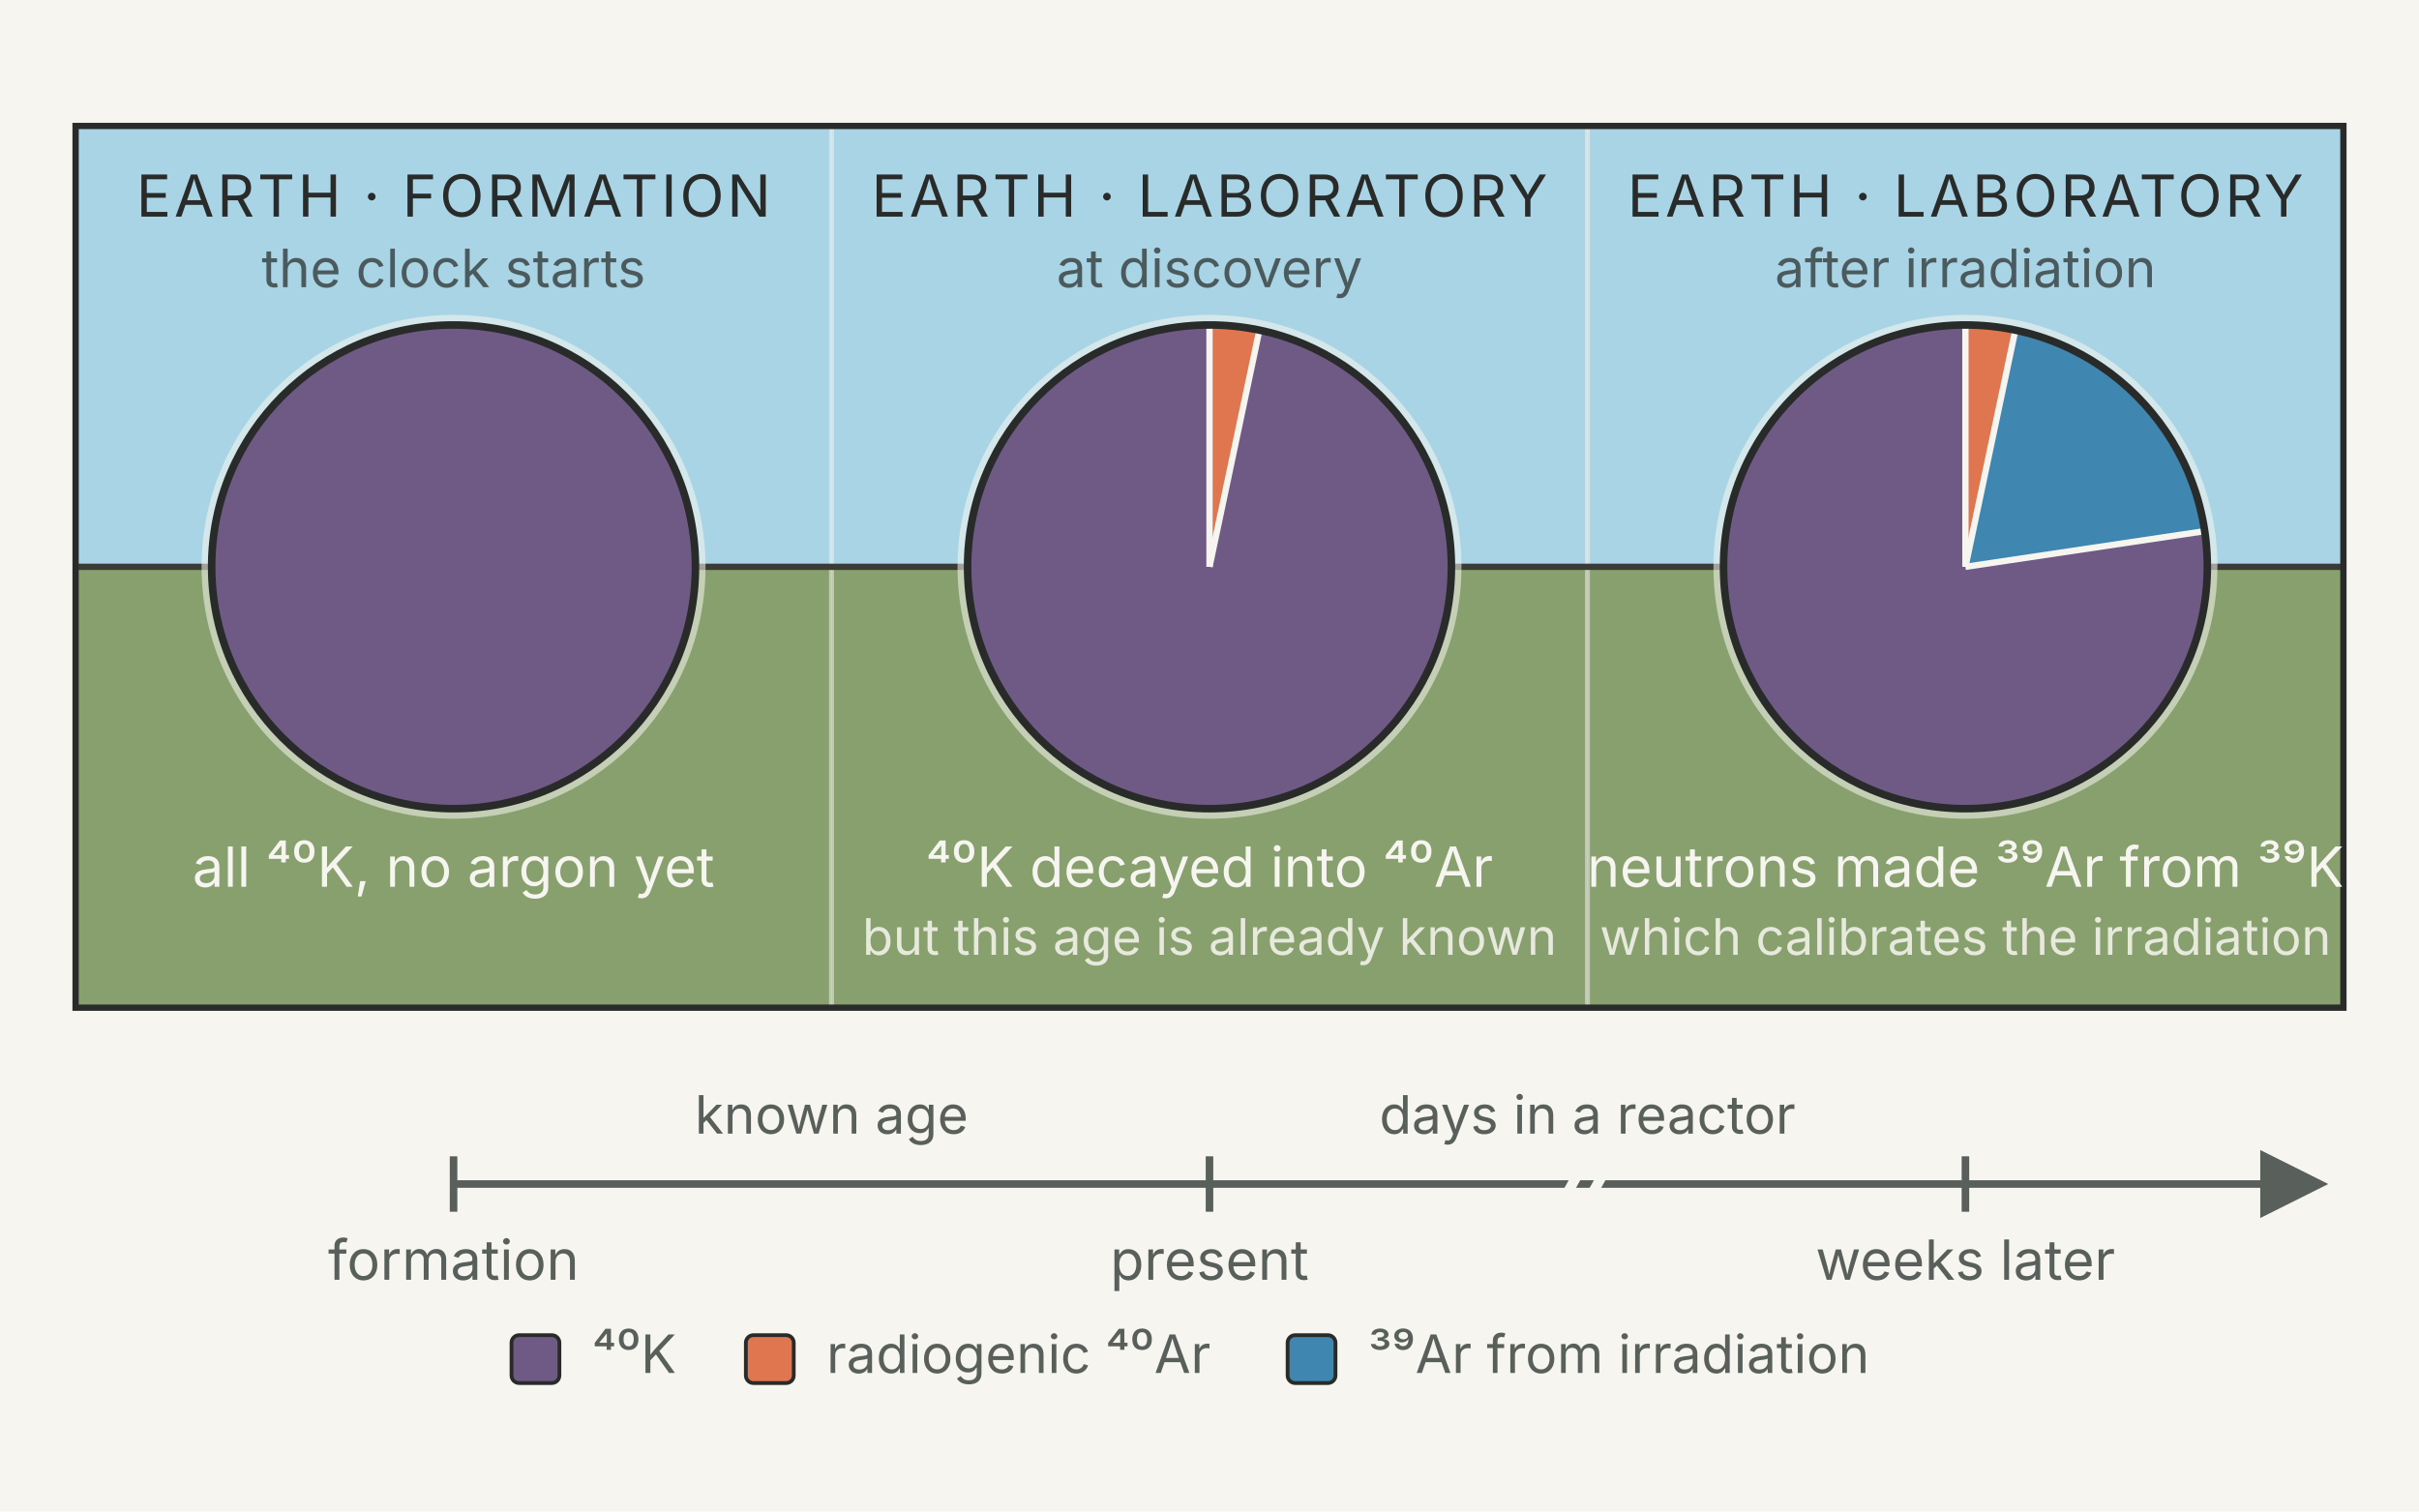
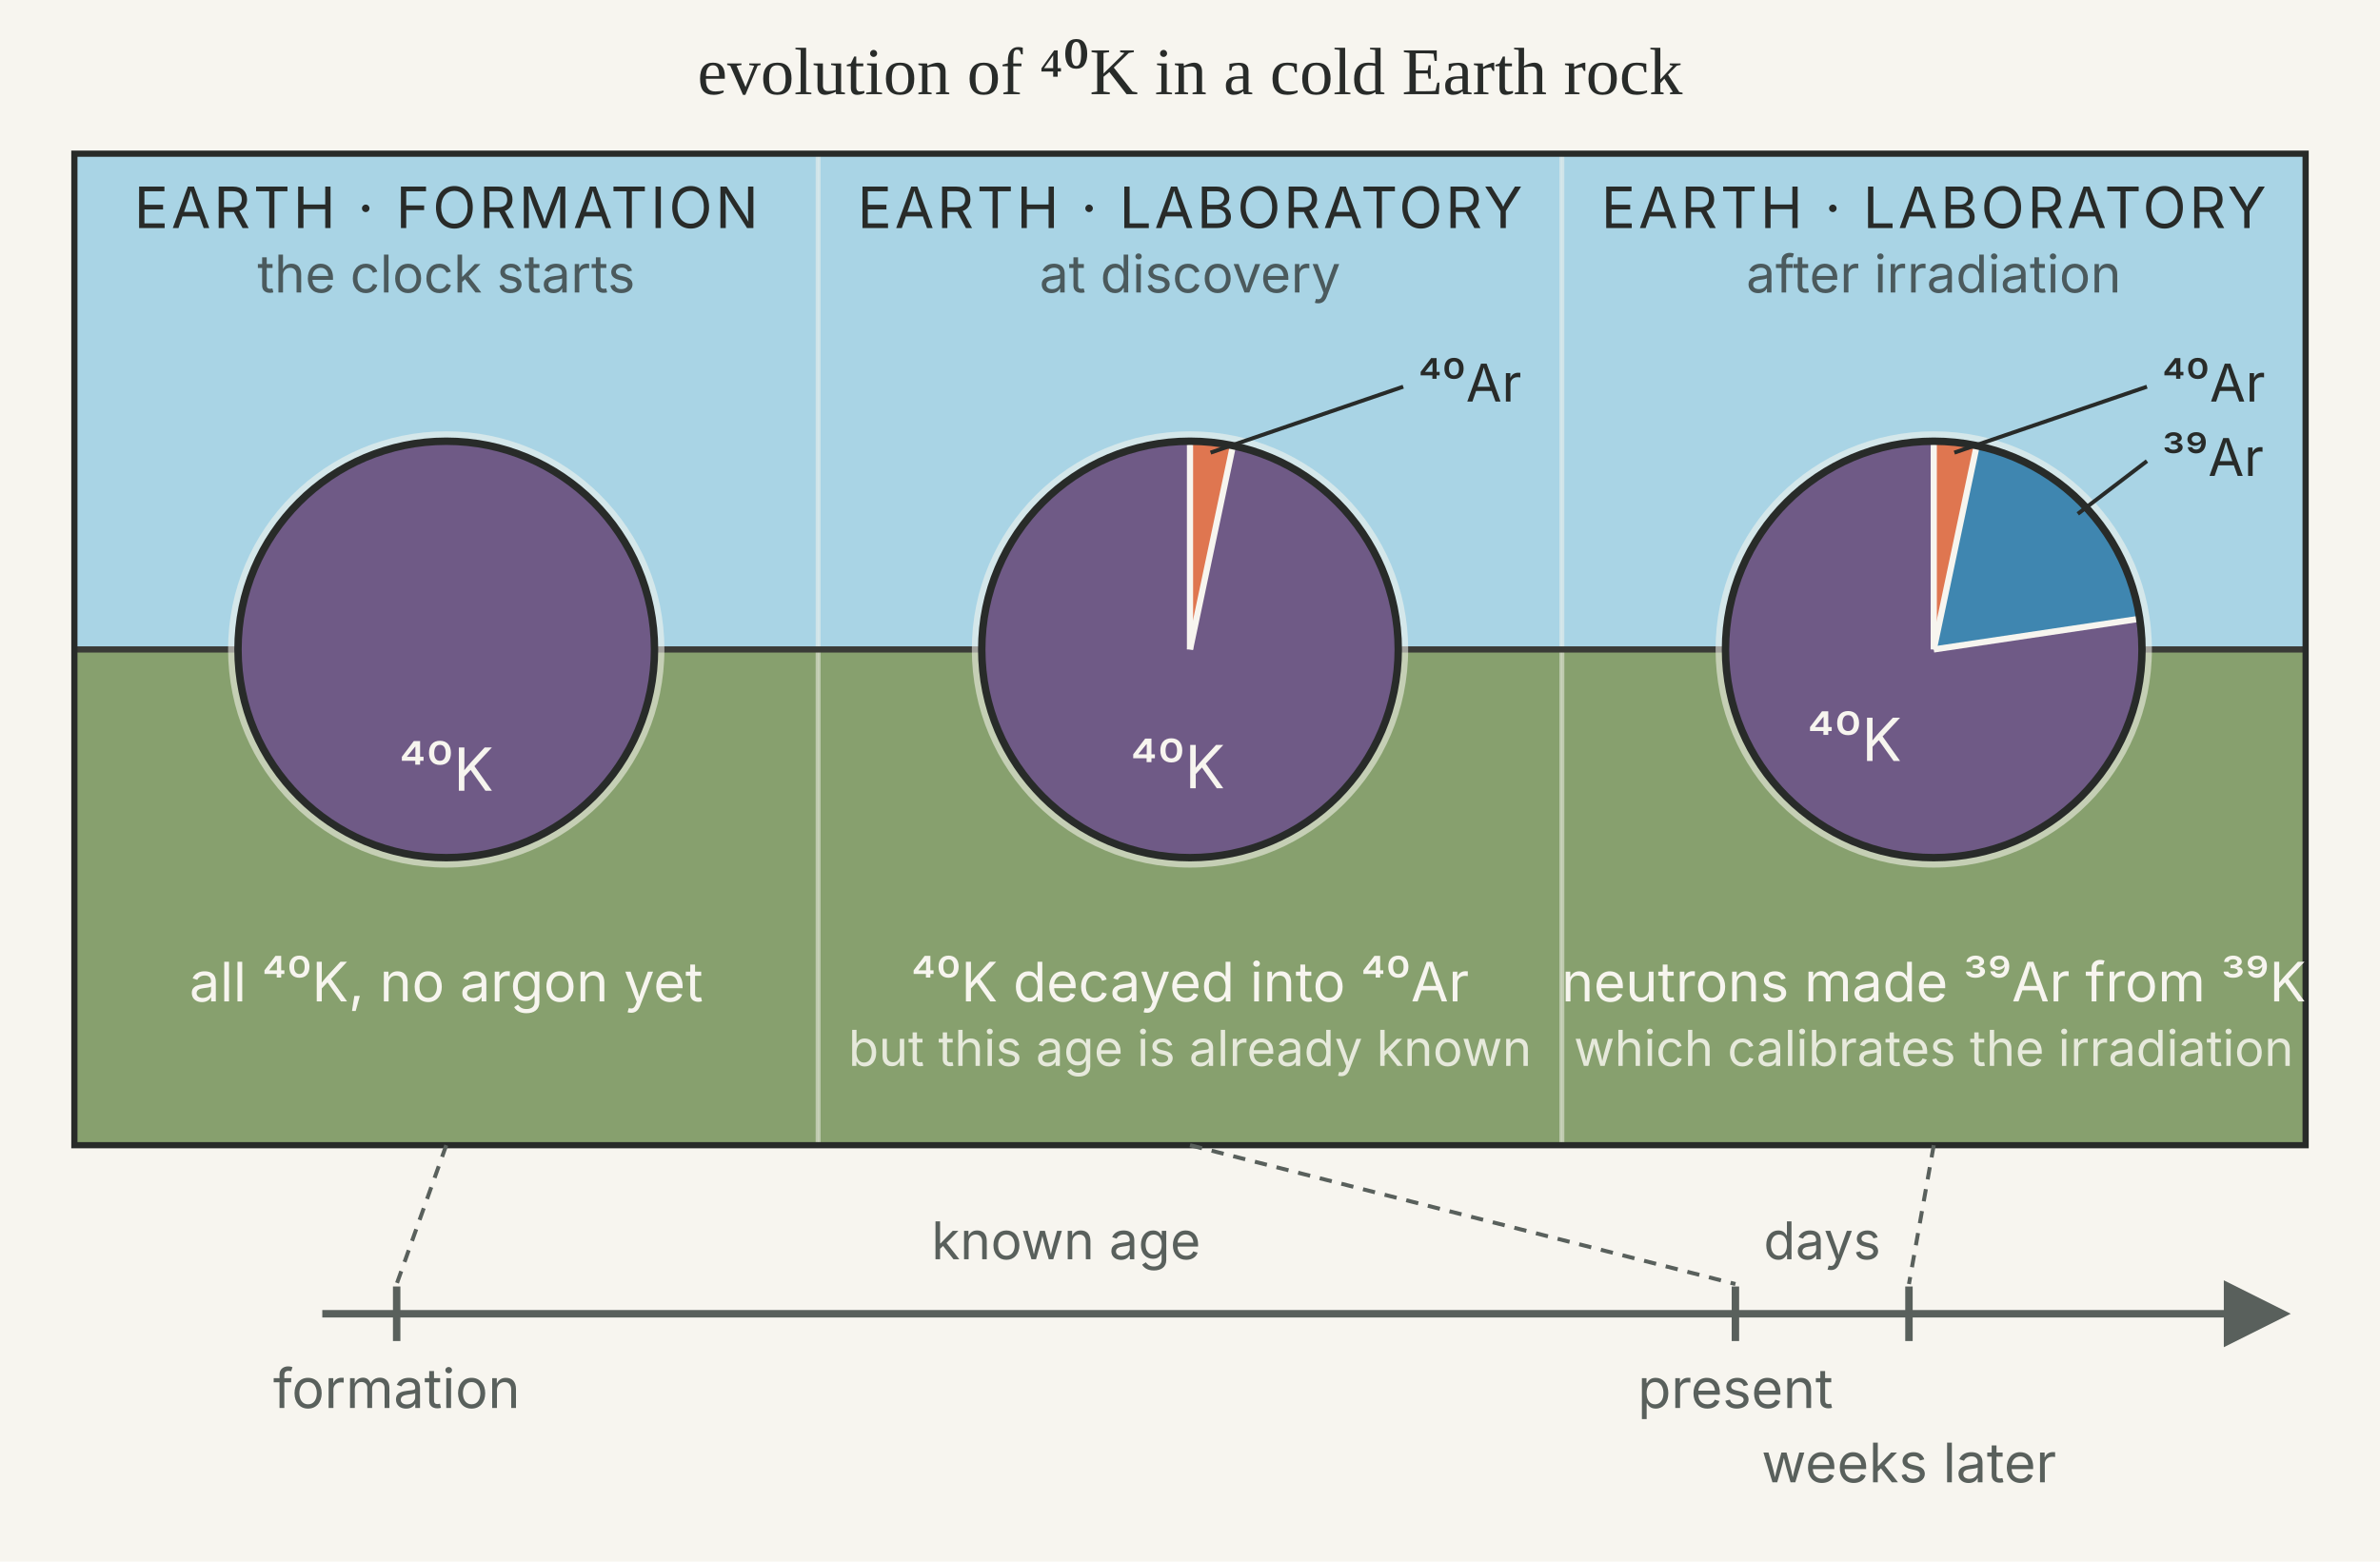
- <svg xmlns="http://www.w3.org/2000/svg" viewBox="0 0 960 600" role="img" aria-labelledby="title description">
-   <rect width="960" height="600" fill="#f7f5ef" />
+ <svg xmlns="http://www.w3.org/2000/svg" viewBox="0 0 960 630" role="img" aria-labelledby="title description">
+   <rect width="960" height="630" fill="#f7f5ef" />
+   <text x="480" y="38" text-anchor="middle" fill="#282b29" font-family="Georgia, 'Times New Roman', serif" font-size="27">evolution of ⁴⁰K in a cold Earth rock</text>
  <g font-family="Inter, Arial, sans-serif">
-     <rect x="30" y="50" width="300" height="175" fill="#a9d4e5" />
-     <rect x="30" y="225" width="300" height="175" fill="#87a06e" />
-     <rect x="330" y="50" width="300" height="175" fill="#a9d4e5" />
-     <rect x="330" y="225" width="300" height="175" fill="#87a06e" />
-     <rect x="630" y="50" width="300" height="175" fill="#a9d4e5" />
-     <rect x="630" y="225" width="300" height="175" fill="#87a06e" />
-     <line x1="330" y1="50" x2="330" y2="400" stroke="#f7f5ef" stroke-opacity="0.5" stroke-width="2" />
-     <line x1="630" y1="50" x2="630" y2="400" stroke="#f7f5ef" stroke-opacity="0.5" stroke-width="2" />
-     <line x1="30" y1="225" x2="930" y2="225" stroke="#3a3b37" stroke-width="2.5" />
-     <rect x="30" y="50" width="900" height="350" fill="none" stroke="#282b29" stroke-width="2.5" />
-     <text x="180" y="86" text-anchor="middle" fill="#282b29" font-size="23" letter-spacing="1.2">EARTH · FORMATION</text>
-     <text x="180" y="114" text-anchor="middle" fill="#282b29" fill-opacity="0.72" font-size="21">the clock starts</text>
-     <circle cx="180.0" cy="225.0" r="100" fill="#f7f5ef" fill-opacity="0.55" />
-     <circle cx="180.0" cy="225.0" r="96" fill="#6f5a86" />
-     <circle cx="180.0" cy="225.0" r="96" fill="none" stroke="#282b29" stroke-width="3" />
-     <text x="180" y="352" text-anchor="middle" fill="#f7f5ef" font-size="22">all ⁴⁰K, no argon yet</text>
-     <text x="480" y="86" text-anchor="middle" fill="#282b29" font-size="23" letter-spacing="1.2">EARTH · LABORATORY</text>
-     <text x="480" y="114" text-anchor="middle" fill="#282b29" fill-opacity="0.72" font-size="21">at discovery</text>
-     <circle cx="480.0" cy="225.0" r="100" fill="#f7f5ef" fill-opacity="0.55" />
-     <path d="M480.0 225.0 L480.00 129.00 A96 96 0 0 1 499.80 131.06 Z" fill="#df7650" />
-     <path d="M480.0 225.0 L499.80 131.06 A96 96 0 1 1 480.00 129.00 Z" fill="#6f5a86" />
-     <line x1="480.0" y1="225.0" x2="480.00" y2="129.00" stroke="#f7f5ef" stroke-width="2.5" />
-     <line x1="480.0" y1="225.0" x2="499.80" y2="131.06" stroke="#f7f5ef" stroke-width="2.5" />
-     <circle cx="480.0" cy="225.0" r="96" fill="none" stroke="#282b29" stroke-width="3" />
-     <text x="480" y="352" text-anchor="middle" fill="#f7f5ef" font-size="22">⁴⁰K decayed into ⁴⁰Ar</text>
-     <text x="480" y="379" text-anchor="middle" fill="#f7f5ef" fill-opacity="0.85" font-size="20">but this age is already known</text>
-     <text x="780" y="86" text-anchor="middle" fill="#282b29" font-size="23" letter-spacing="1.2">EARTH · LABORATORY</text>
-     <text x="780" y="114" text-anchor="middle" fill="#282b29" fill-opacity="0.72" font-size="21">after irradiation</text>
-     <circle cx="780.0" cy="225.0" r="100" fill="#f7f5ef" fill-opacity="0.55" />
-     <path d="M780.0 225.0 L780.00 129.00 A96 96 0 0 1 799.80 131.06 Z" fill="#df7650" />
-     <path d="M780.0 225.0 L799.80 131.06 A96 96 0 0 1 874.95 210.84 Z" fill="#3f86b0" />
-     <path d="M780.0 225.0 L874.95 210.84 A96 96 0 1 1 780.00 129.00 Z" fill="#6f5a86" />
-     <line x1="780.0" y1="225.0" x2="780.00" y2="129.00" stroke="#f7f5ef" stroke-width="2.5" />
-     <line x1="780.0" y1="225.0" x2="799.80" y2="131.06" stroke="#f7f5ef" stroke-width="2.5" />
-     <line x1="780.0" y1="225.0" x2="874.95" y2="210.84" stroke="#f7f5ef" stroke-width="2.5" />
-     <circle cx="780.0" cy="225.0" r="96" fill="none" stroke="#282b29" stroke-width="3" />
-     <text x="780" y="352" text-anchor="middle" fill="#f7f5ef" font-size="22">neutrons made ³⁹Ar from ³⁹K</text>
-     <text x="780" y="379" text-anchor="middle" fill="#f7f5ef" fill-opacity="0.85" font-size="20">which calibrates the irradiation</text>
+     <rect x="30" y="62" width="300" height="200" fill="#a9d4e5" />
+     <rect x="30" y="262" width="300" height="200" fill="#87a06e" />
+     <rect x="330" y="62" width="300" height="200" fill="#a9d4e5" />
+     <rect x="330" y="262" width="300" height="200" fill="#87a06e" />
+     <rect x="630" y="62" width="300" height="200" fill="#a9d4e5" />
+     <rect x="630" y="262" width="300" height="200" fill="#87a06e" />
+     <line x1="330" y1="62" x2="330" y2="462" stroke="#f7f5ef" stroke-opacity="0.5" stroke-width="2" />
+     <line x1="630" y1="62" x2="630" y2="462" stroke="#f7f5ef" stroke-opacity="0.5" stroke-width="2" />
+     <line x1="30" y1="262" x2="930" y2="262" stroke="#3a3b37" stroke-width="2.5" />
+     <rect x="30" y="62" width="900" height="400" fill="none" stroke="#282b29" stroke-width="2.5" />
+     <text x="180" y="92" text-anchor="middle" fill="#282b29" font-size="23" letter-spacing="1.2">EARTH · FORMATION</text>
+     <text x="180" y="118" text-anchor="middle" fill="#282b29" fill-opacity="0.72" font-size="21">the clock starts</text>
+     <circle cx="180.0" cy="262.0" r="88" fill="#f7f5ef" fill-opacity="0.55" />
+     <circle cx="180.0" cy="262.0" r="84" fill="#6f5a86" />
+     <circle cx="180.0" cy="262.0" r="84" fill="none" stroke="#282b29" stroke-width="3" />
+     <text x="180" y="319" text-anchor="middle" fill="#f7f5ef" font-size="24">⁴⁰K</text>
+     <text x="180" y="404" text-anchor="middle" fill="#f7f5ef" font-size="22">all ⁴⁰K, no argon yet</text>
+     <text x="480" y="92" text-anchor="middle" fill="#282b29" font-size="23" letter-spacing="1.2">EARTH · LABORATORY</text>
+     <text x="480" y="118" text-anchor="middle" fill="#282b29" fill-opacity="0.72" font-size="21">at discovery</text>
+     <circle cx="480.0" cy="262.0" r="88" fill="#f7f5ef" fill-opacity="0.55" />
+     <path d="M480.0 262.0 L480.00 178.00 A84 84 0 0 1 497.32 179.81 Z" fill="#df7650" />
+     <path d="M480.0 262.0 L497.32 179.81 A84 84 0 1 1 480.00 178.00 Z" fill="#6f5a86" />
+     <line x1="480.0" y1="262.0" x2="480.00" y2="178.00" stroke="#f7f5ef" stroke-width="2.5" />
+     <line x1="480.0" y1="262.0" x2="497.32" y2="179.81" stroke="#f7f5ef" stroke-width="2.5" />
+     <circle cx="480.0" cy="262.0" r="84" fill="none" stroke="#282b29" stroke-width="3" />
+     <line x1="488.3" y1="182.6" x2="566.0" y2="156.0" stroke="#282b29" stroke-width="1.6" />
+     <text x="572.0" y="162.0" fill="#282b29" font-size="21">⁴⁰Ar</text>
+     <text x="475" y="318" text-anchor="middle" fill="#f7f5ef" font-size="24">⁴⁰K</text>
+     <text x="480" y="404" text-anchor="middle" fill="#f7f5ef" font-size="22">⁴⁰K decayed into ⁴⁰Ar</text>
+     <text x="480" y="430" text-anchor="middle" fill="#f7f5ef" fill-opacity="0.85" font-size="20">but this age is already known</text>
+     <text x="780" y="92" text-anchor="middle" fill="#282b29" font-size="23" letter-spacing="1.2">EARTH · LABORATORY</text>
+     <text x="780" y="118" text-anchor="middle" fill="#282b29" fill-opacity="0.72" font-size="21">after irradiation</text>
+     <circle cx="780.0" cy="262.0" r="88" fill="#f7f5ef" fill-opacity="0.55" />
+     <path d="M780.0 262.0 L780.00 178.00 A84 84 0 0 1 797.32 179.81 Z" fill="#df7650" />
+     <path d="M780.0 262.0 L797.32 179.81 A84 84 0 0 1 863.08 249.61 Z" fill="#3f86b0" />
+     <path d="M780.0 262.0 L863.08 249.61 A84 84 0 1 1 780.00 178.00 Z" fill="#6f5a86" />
+     <line x1="780.0" y1="262.0" x2="780.00" y2="178.00" stroke="#f7f5ef" stroke-width="2.5" />
+     <line x1="780.0" y1="262.0" x2="797.32" y2="179.81" stroke="#f7f5ef" stroke-width="2.5" />
+     <line x1="780.0" y1="262.0" x2="863.08" y2="249.61" stroke="#f7f5ef" stroke-width="2.5" />
+     <circle cx="780.0" cy="262.0" r="84" fill="none" stroke="#282b29" stroke-width="3" />
+     <line x1="788.3" y1="182.6" x2="866.0" y2="156.0" stroke="#282b29" stroke-width="1.6" />
+     <text x="872.0" y="162.0" fill="#282b29" font-size="21">⁴⁰Ar</text>
+     <line x1="838.1" y1="207.3" x2="866.0" y2="186.0" stroke="#282b29" stroke-width="1.6" />
+     <text x="872.0" y="192.0" fill="#282b29" font-size="21">³⁹Ar</text>
+     <text x="748" y="307" text-anchor="middle" fill="#f7f5ef" font-size="24">⁴⁰K</text>
+     <text x="780" y="404" text-anchor="middle" fill="#f7f5ef" font-size="22">neutrons made ³⁹Ar from ³⁹K</text>
+     <text x="780" y="430" text-anchor="middle" fill="#f7f5ef" fill-opacity="0.85" font-size="20">which calibrates the irradiation</text>
    <defs>
      <marker id="tarrow" markerWidth="9" markerHeight="9" refX="7" refY="4.5" orient="auto">
        <path d="M0 0 L9 4.5 L0 9 Z" fill="#59605c" />
      </marker>
    </defs>
-     <line x1="180" y1="470" x2="918" y2="470" stroke="#59605c" stroke-width="3" marker-end="url(#tarrow)" />
-     <line x1="180" y1="459" x2="180" y2="481" stroke="#59605c" stroke-width="3" />
-     <text x="180" y="508" text-anchor="middle" fill="#59605c" font-size="22">formation</text>
-     <line x1="480" y1="459" x2="480" y2="481" stroke="#59605c" stroke-width="3" />
-     <text x="480" y="508" text-anchor="middle" fill="#59605c" font-size="22">present</text>
-     <line x1="780" y1="459" x2="780" y2="481" stroke="#59605c" stroke-width="3" />
-     <text x="780" y="508" text-anchor="middle" fill="#59605c" font-size="22">weeks later</text>
-     <text x="330" y="450" text-anchor="middle" fill="#59605c" font-size="21">known age</text>
-     <line x1="619" y1="479" x2="629" y2="461" stroke="#f7f5ef" stroke-width="4" />
-     <line x1="629" y1="479" x2="639" y2="461" stroke="#f7f5ef" stroke-width="4" />
-     <text x="630" y="450" text-anchor="middle" fill="#59605c" font-size="21">days in a reactor</text>
-     <rect x="203" y="530" width="19" height="19" rx="3" fill="#6f5a86" stroke="#282b29" stroke-width="1.5" />
-     <text x="235" y="545" fill="#59605c" font-size="21">⁴⁰K</text>
-     <rect x="296" y="530" width="19" height="19" rx="3" fill="#df7650" stroke="#282b29" stroke-width="1.5" />
-     <text x="328" y="545" fill="#59605c" font-size="21">radiogenic ⁴⁰Ar</text>
-     <rect x="511" y="530" width="19" height="19" rx="3" fill="#3f86b0" stroke="#282b29" stroke-width="1.5" />
-     <text x="543" y="545" fill="#59605c" font-size="21">³⁹Ar from irradiation</text>
+     <line x1="180" y1="462" x2="160" y2="518" stroke="#59605c" stroke-width="1.6" stroke-dasharray="5 4" />
+     <line x1="480" y1="462" x2="700" y2="518" stroke="#59605c" stroke-width="1.6" stroke-dasharray="5 4" />
+     <line x1="780" y1="462" x2="770" y2="518" stroke="#59605c" stroke-width="1.6" stroke-dasharray="5 4" />
+     <line x1="130" y1="530" x2="918" y2="530" stroke="#59605c" stroke-width="3" marker-end="url(#tarrow)" />
+     <line x1="160" y1="519" x2="160" y2="541" stroke="#59605c" stroke-width="3" />
+     <text x="160" y="568" text-anchor="middle" fill="#59605c" font-size="22">formation</text>
+     <line x1="700" y1="519" x2="700" y2="541" stroke="#59605c" stroke-width="3" />
+     <text x="700" y="568" text-anchor="middle" fill="#59605c" font-size="22">present</text>
+     <line x1="770" y1="519" x2="770" y2="541" stroke="#59605c" stroke-width="3" />
+     <text x="770" y="598" text-anchor="middle" fill="#59605c" font-size="22">weeks later</text>
+     <text x="430" y="508" text-anchor="middle" fill="#59605c" font-size="21">known age</text>
+     <text x="735" y="508" text-anchor="middle" fill="#59605c" font-size="21">days</text>
  </g>
</svg>
